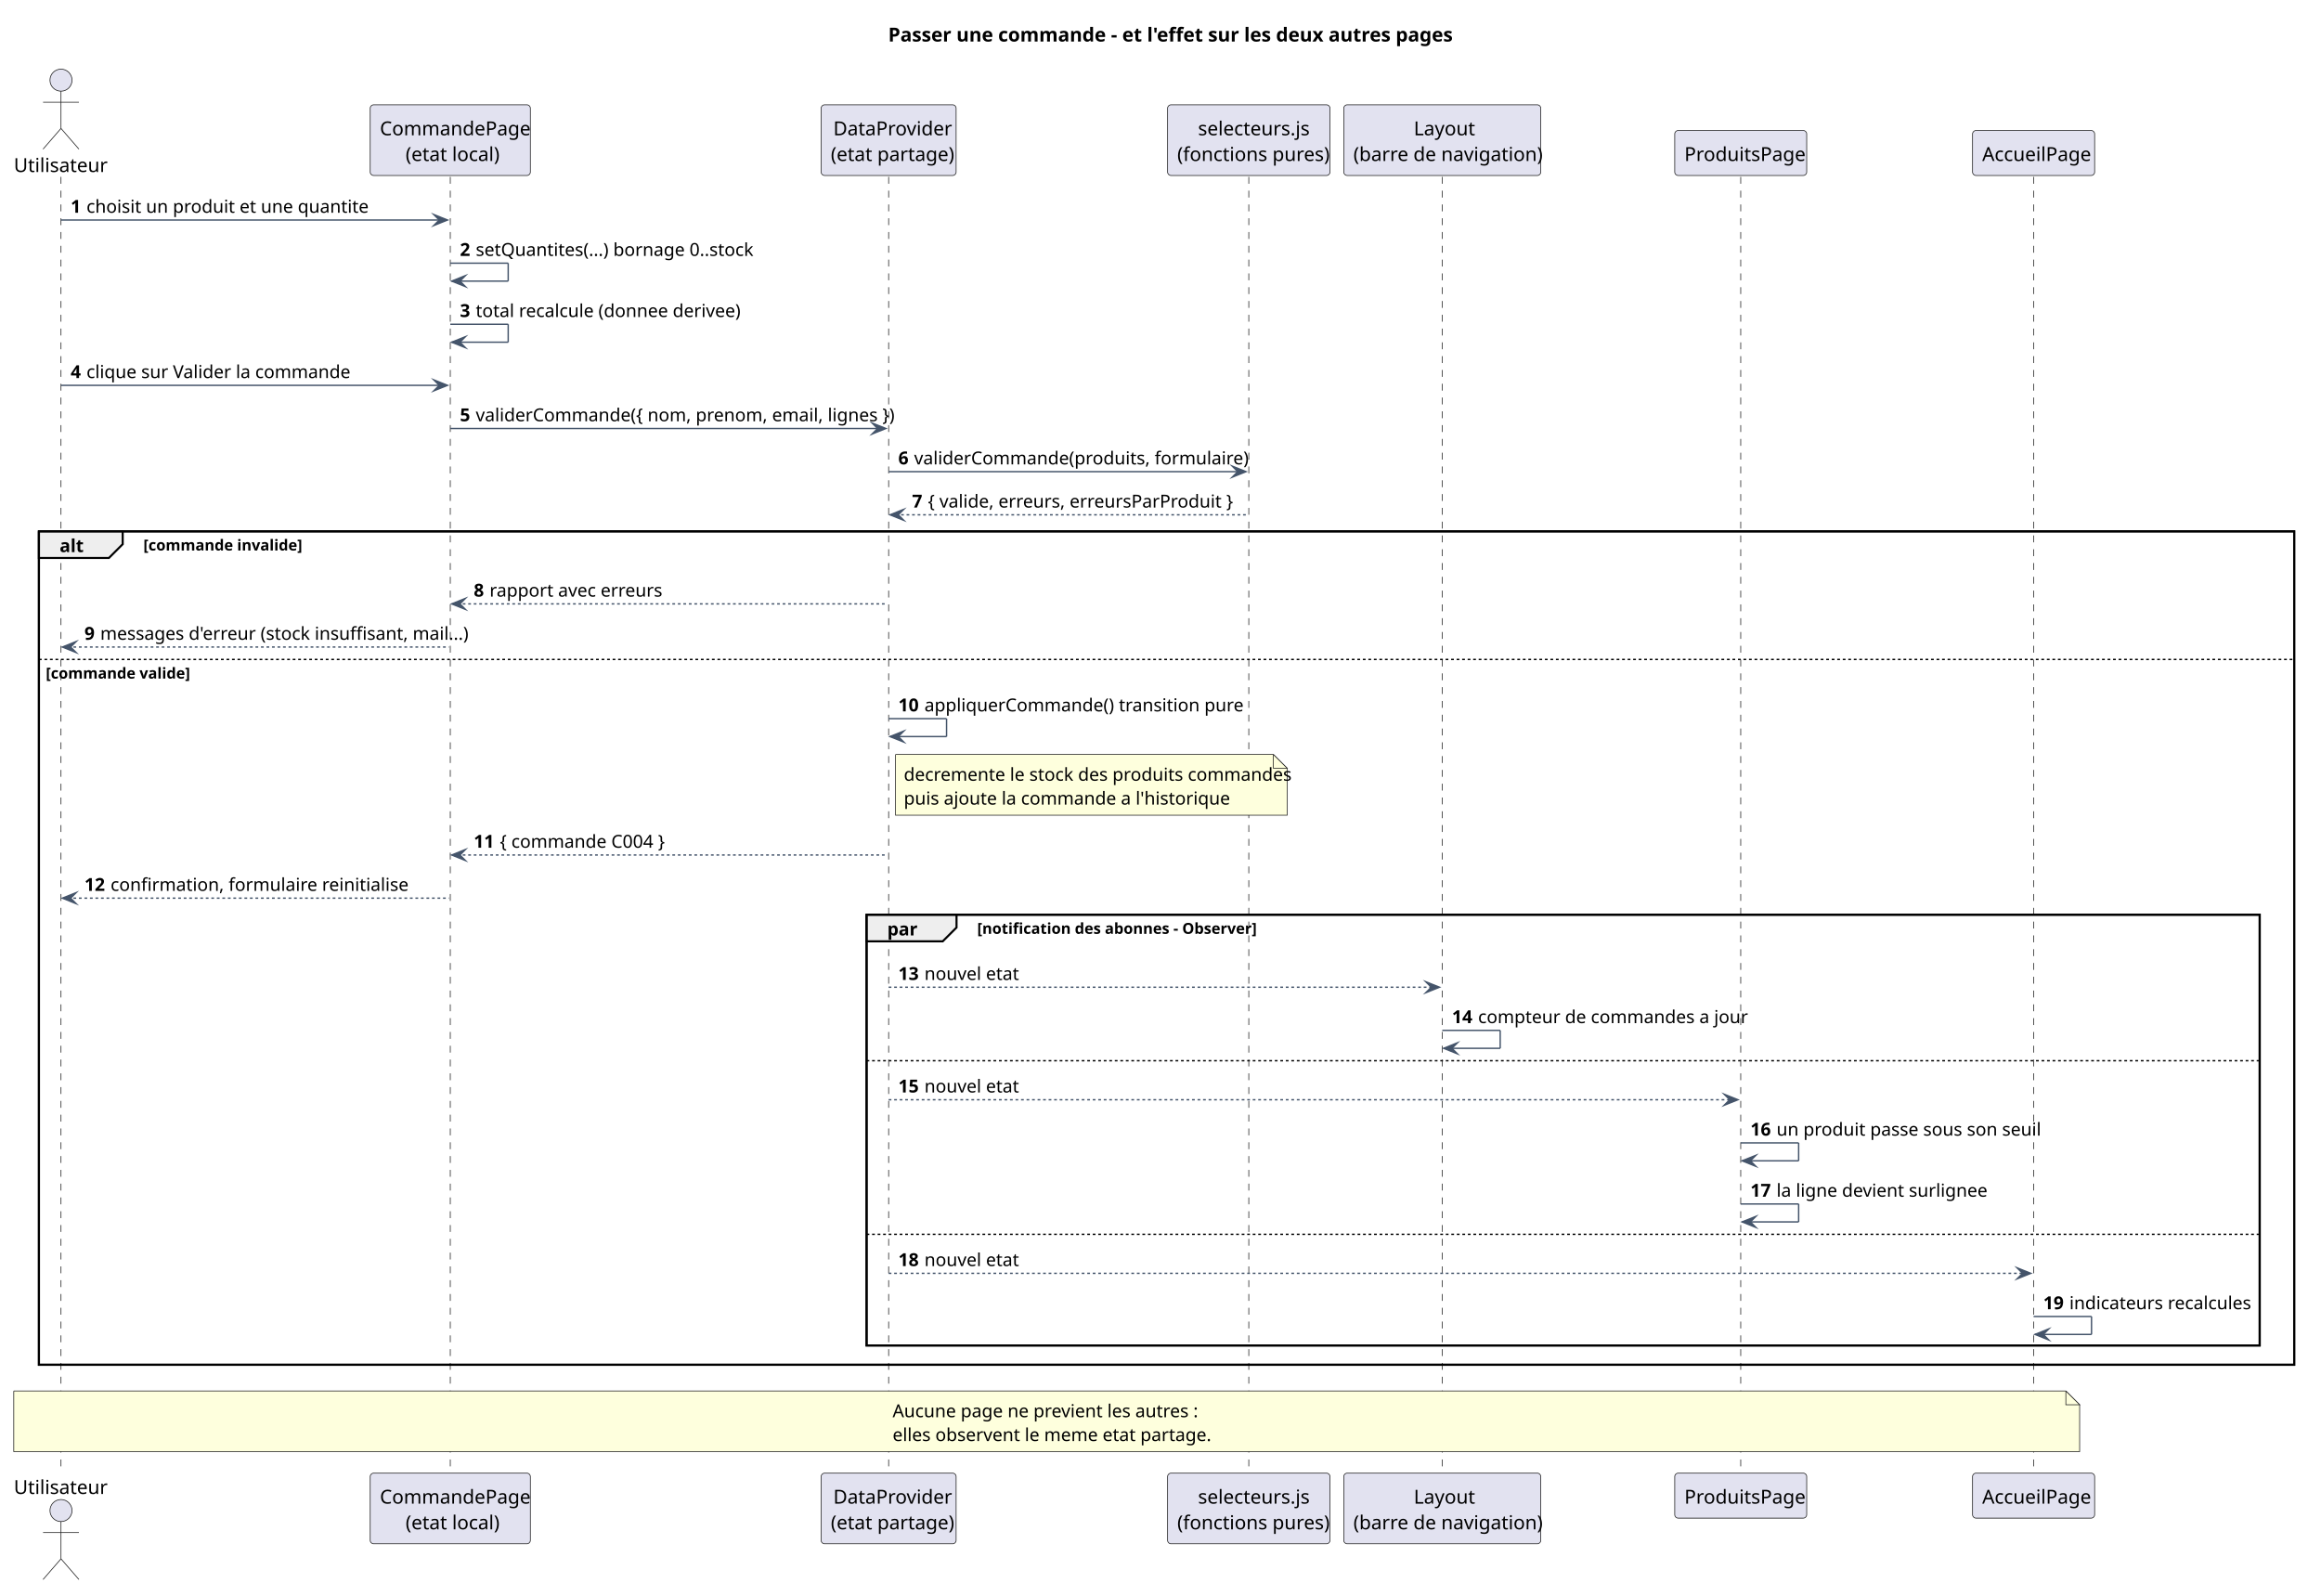
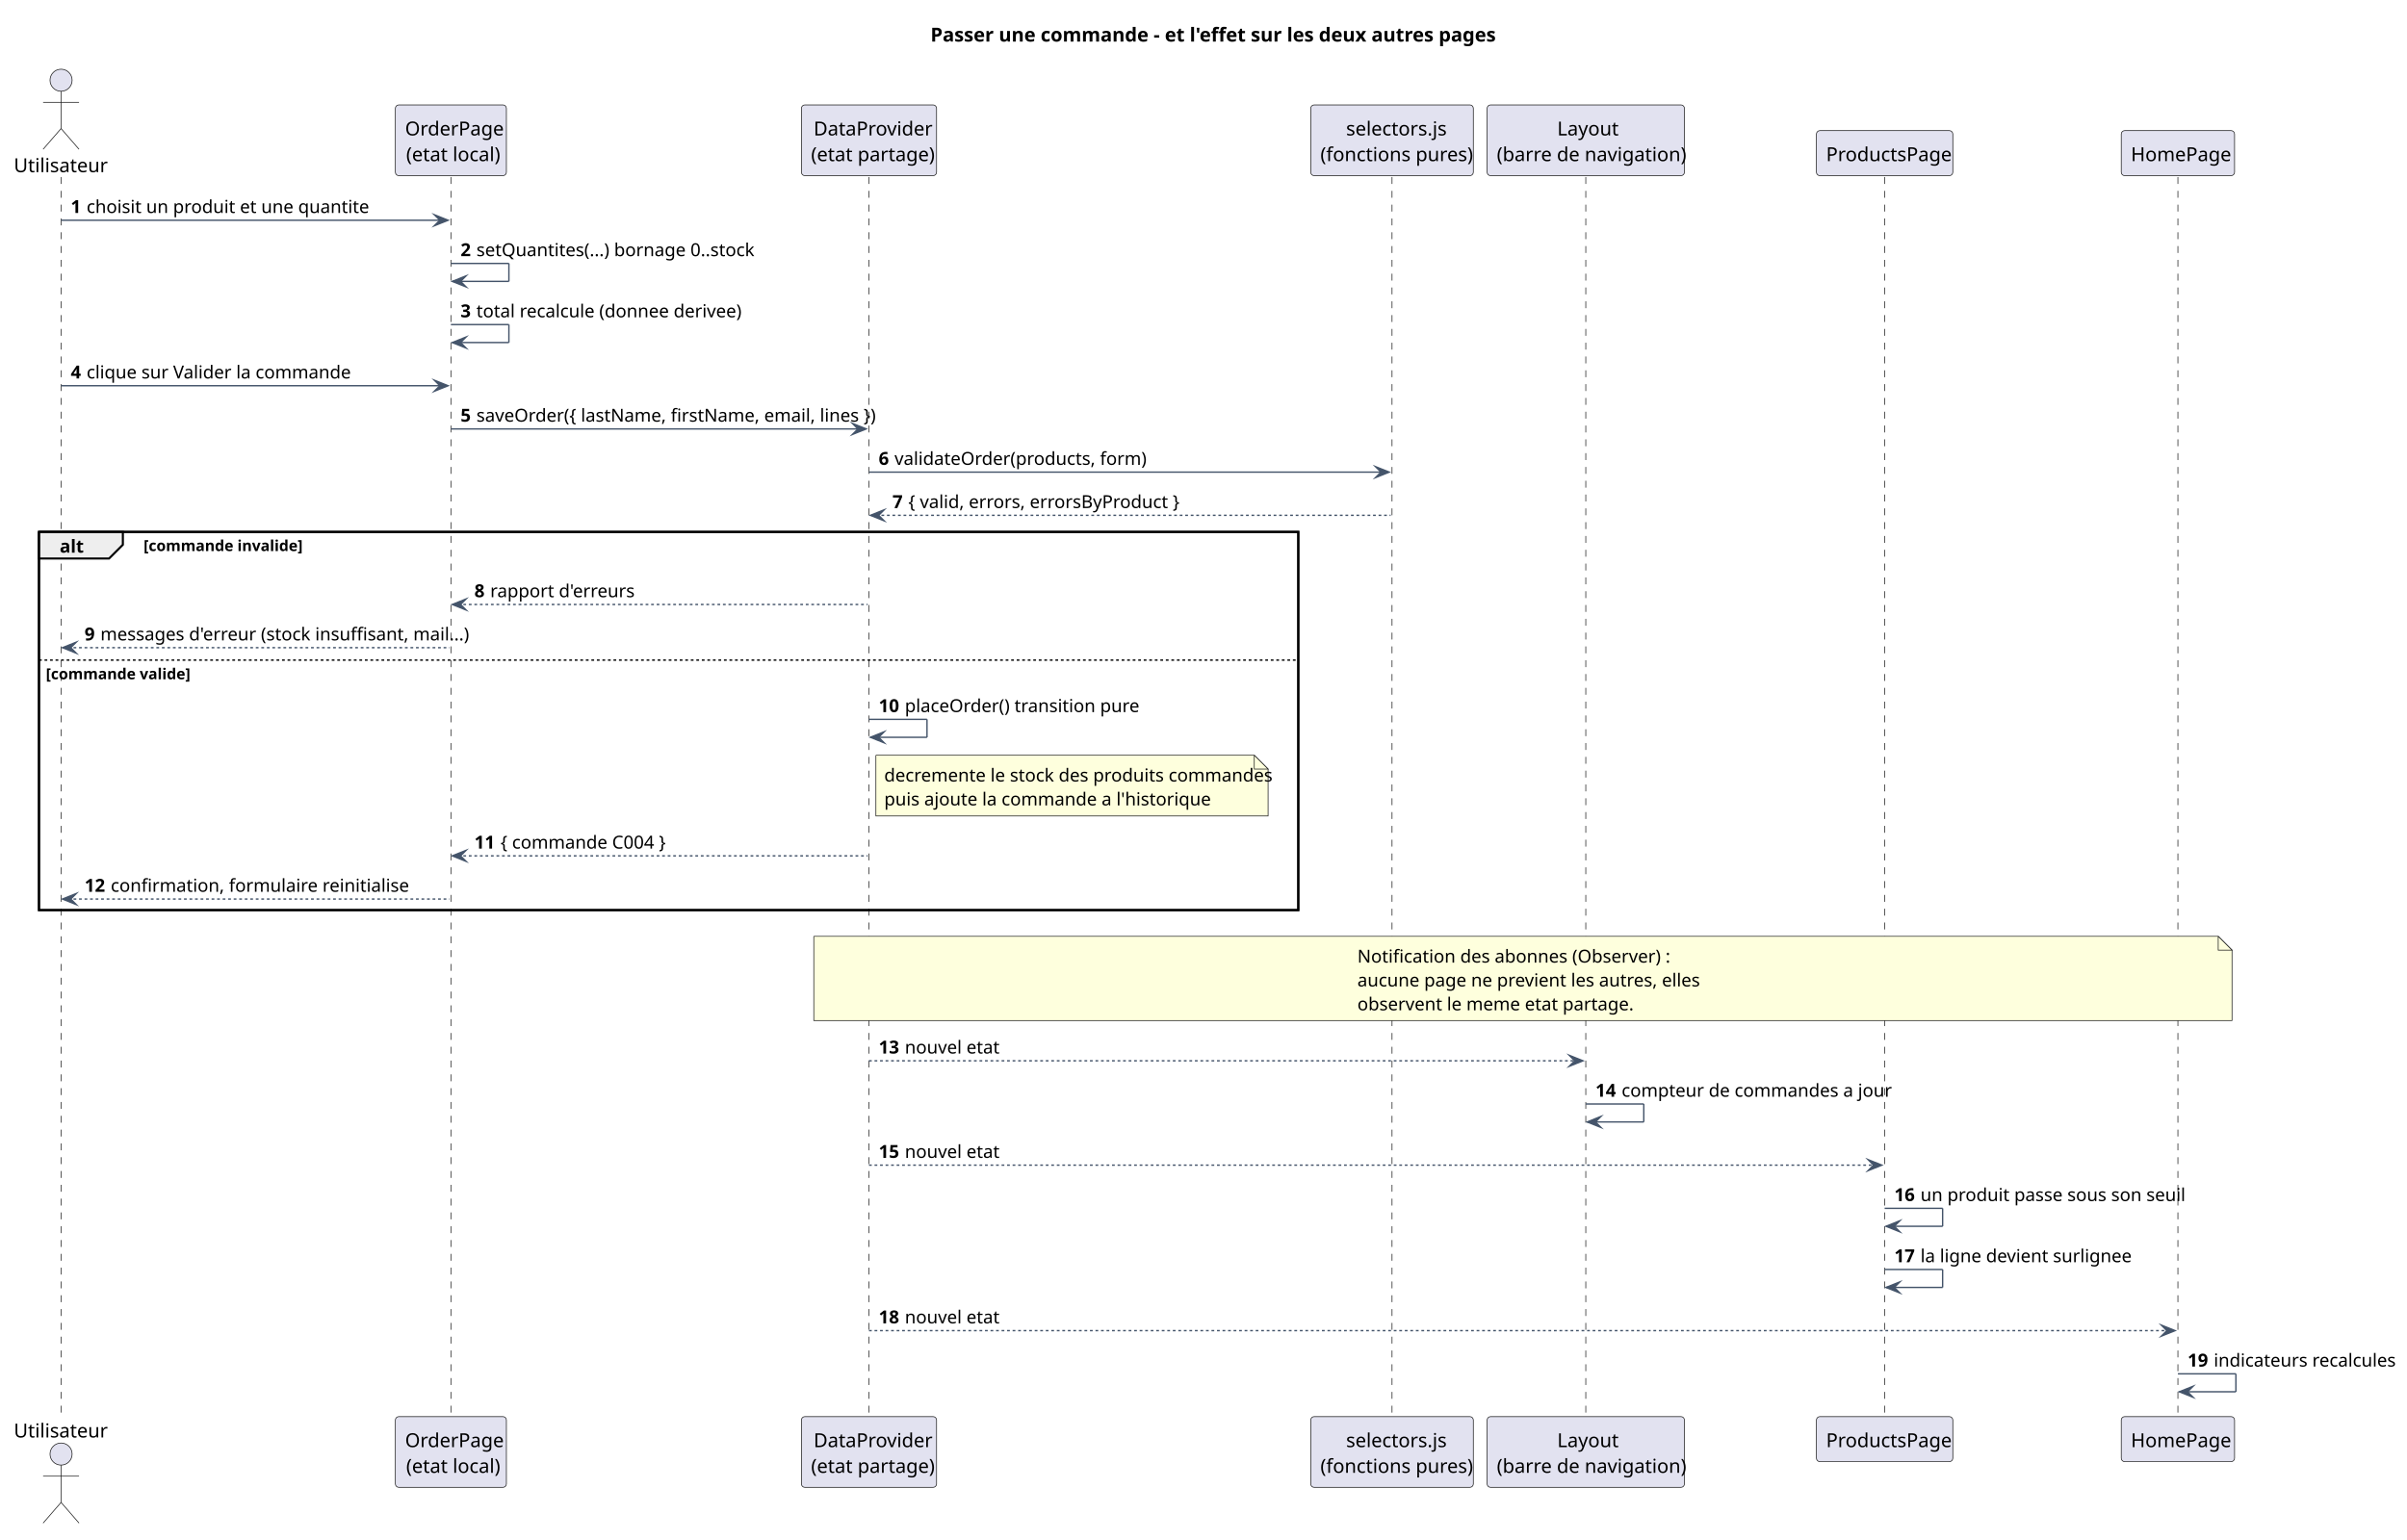
- <svg xmlns="http://www.w3.org/2000/svg" version="1.1" data-diagram-type="SEQUENCE" style="width:1683px;height:1157px;background:#FFFFFF;" width="1683px" height="1157px" viewBox="0 0 1683 1157" zoomAndPan="magnify" preserveAspectRatio="none" contentStyleType="text/css">
+ <svg xmlns="http://www.w3.org/2000/svg" version="1.1" data-diagram-type="SEQUENCE" style="width:1743px;height:1115px;background:#FFFFFF;" width="1743px" height="1115px" viewBox="0 0 1743 1115" zoomAndPan="magnify" preserveAspectRatio="none" contentStyleType="text/css">
  <defs />
  <g font-family="sans-serif" lengthAdjust="spacing">
    <g class="title" data-source-line="1">
-       <text x="644.051" y="30.107" fill="#000" font-size="14" textLength="393.449" font-weight="700" font-family="Segoe UI">Passer une commande  -  et l'effet sur les deux autres pages</text>
+       <text x="673.803" y="30.107" fill="#000" font-size="14" textLength="393.449" font-weight="700" font-family="Segoe UI">Passer une commande  -  et l'effet sur les deux autres pages</text>
    </g>
-     <rect x="28.227" y="385.279" width="1635.324" height="604.287" fill="none" style="stroke:#000;stroke-width:1.5;" />
-     <rect x="628.367" y="663.238" width="1010.184" height="312.328" fill="none" style="stroke:#000;stroke-width:1.5;" />
+     <rect x="28.227" y="385.279" width="911.924" height="273.959" fill="none" style="stroke:#000;stroke-width:1.5;" />
    <g>
-       <rect x="40.727" y="128.242" width="8" height="939.906" fill="#000" fill-opacity="0" />
-       <line x1="44.227" y1="128.242" x2="44.227" y2="1068.148" style="stroke:#181818;stroke-width:0.5;stroke-dasharray:5,5;" />
+       <rect x="40.727" y="128.242" width="8" height="897.906" fill="#000" fill-opacity="0" />
+       <line x1="44.227" y1="128.242" x2="44.227" y2="1026.148" style="stroke:#181818;stroke-width:0.5;stroke-dasharray:5,5;" />
    </g>
    <g>
-       <rect x="323.007" y="128.242" width="8" height="939.906" fill="#000" fill-opacity="0" />
-       <line x1="326.507" y1="128.242" x2="326.507" y2="1068.148" style="stroke:#181818;stroke-width:0.5;stroke-dasharray:5,5;" />
+       <rect x="323.007" y="128.242" width="8" height="897.906" fill="#000" fill-opacity="0" />
+       <line x1="326.507" y1="128.242" x2="326.507" y2="1026.148" style="stroke:#181818;stroke-width:0.5;stroke-dasharray:5,5;" />
    </g>
    <g>
-       <rect x="640.867" y="128.242" width="8" height="939.906" fill="#000" fill-opacity="0" />
-       <line x1="644.367" y1="128.242" x2="644.367" y2="1068.148" style="stroke:#181818;stroke-width:0.5;stroke-dasharray:5,5;" />
+       <rect x="625.772" y="128.242" width="8" height="897.906" fill="#000" fill-opacity="0" />
+       <line x1="629.272" y1="128.242" x2="629.272" y2="1026.148" style="stroke:#181818;stroke-width:0.5;stroke-dasharray:5,5;" />
    </g>
    <g>
-       <rect x="902.016" y="128.242" width="8" height="939.906" fill="#000" fill-opacity="0" />
-       <line x1="905.516" y1="128.242" x2="905.516" y2="1068.148" style="stroke:#181818;stroke-width:0.5;stroke-dasharray:5,5;" />
+       <rect x="1004.521" y="128.242" width="8" height="897.906" fill="#000" fill-opacity="0" />
+       <line x1="1008.021" y1="128.242" x2="1008.021" y2="1026.148" style="stroke:#181818;stroke-width:0.5;stroke-dasharray:5,5;" />
    </g>
    <g>
-       <rect x="1042.319" y="128.242" width="8" height="939.906" fill="#000" fill-opacity="0" />
-       <line x1="1045.819" y1="128.242" x2="1045.819" y2="1068.148" style="stroke:#181818;stroke-width:0.5;stroke-dasharray:5,5;" />
+       <rect x="1144.825" y="128.242" width="8" height="897.906" fill="#000" fill-opacity="0" />
+       <line x1="1148.325" y1="128.242" x2="1148.325" y2="1026.148" style="stroke:#181818;stroke-width:0.5;stroke-dasharray:5,5;" />
    </g>
    <g>
-       <rect x="1258.728" y="128.242" width="8" height="939.906" fill="#000" fill-opacity="0" />
-       <line x1="1262.228" y1="128.242" x2="1262.228" y2="1068.148" style="stroke:#181818;stroke-width:0.5;stroke-dasharray:5,5;" />
+       <rect x="1361.233" y="128.242" width="8" height="897.906" fill="#000" fill-opacity="0" />
+       <line x1="1364.733" y1="128.242" x2="1364.733" y2="1026.148" style="stroke:#181818;stroke-width:0.5;stroke-dasharray:5,5;" />
    </g>
    <g>
-       <rect x="1471.1" y="128.242" width="8" height="939.906" fill="#000" fill-opacity="0" />
-       <line x1="1474.6" y1="128.242" x2="1474.6" y2="1068.148" style="stroke:#181818;stroke-width:0.5;stroke-dasharray:5,5;" />
+       <rect x="1573.605" y="128.242" width="8" height="897.906" fill="#000" fill-opacity="0" />
+       <line x1="1577.105" y1="128.242" x2="1577.105" y2="1026.148" style="stroke:#181818;stroke-width:0.5;stroke-dasharray:5,5;" />
    </g>
    <text x="10" y="124.729" fill="#000" font-size="14" textLength="62.453" font-family="Segoe UI">Utilisateur</text>
    <ellipse cx="44.227" cy="58.121" rx="8" ry="8" fill="#E2E2F0" style="stroke:#181818;stroke-width:0.5;" />
    <path d="M44.227,66.121 L44.227,93.121 M31.227,74.121 L57.227,74.121 M44.227,93.121 L31.227,108.121 M44.227,93.121 L57.227,108.121" style="stroke:#181818;stroke-width:0.5;" fill="none" />
-     <rect x="268.443" y="76" width="116.129" height="51.242" fill="#E2E2F0" style="stroke:#181818;stroke-width:0.5;" rx="2.5" ry="2.5" />
-     <text x="275.443" y="98.107" fill="#000" font-size="14" textLength="102.129" font-family="Segoe UI">CommandePage</text>
+     <rect x="286.315" y="76" width="80.384" height="51.242" fill="#E2E2F0" style="stroke:#181818;stroke-width:0.5;" rx="2.5" ry="2.5" />
+     <text x="293.315" y="98.107" fill="#000" font-size="14" textLength="66.384" font-family="Segoe UI">OrderPage</text>
    <text x="294.112" y="116.729" fill="#000" font-size="14" textLength="64.791" font-family="Segoe UI">(etat local)</text>
-     <rect x="595.432" y="76" width="97.87" height="51.242" fill="#E2E2F0" style="stroke:#181818;stroke-width:0.5;" rx="2.5" ry="2.5" />
-     <text x="604.243" y="98.107" fill="#000" font-size="14" textLength="80.247" font-family="Segoe UI">DataProvider</text>
-     <text x="602.432" y="116.729" fill="#000" font-size="14" textLength="83.87" font-family="Segoe UI">(etat partage)</text>
-     <rect x="846.645" y="76" width="117.742" height="51.242" fill="#E2E2F0" style="stroke:#181818;stroke-width:0.5;" rx="2.5" ry="2.5" />
-     <text x="868.715" y="98.107" fill="#000" font-size="14" textLength="73.603" font-family="Segoe UI">selecteurs.js</text>
-     <text x="853.645" y="116.729" fill="#000" font-size="14" textLength="103.742" font-family="Segoe UI">(fonctions pures)</text>
-     <rect x="974.387" y="76" width="142.864" height="51.242" fill="#E2E2F0" style="stroke:#181818;stroke-width:0.5;" rx="2.5" ry="2.5" />
-     <text x="1025.141" y="98.107" fill="#000" font-size="14" textLength="41.357" font-family="Segoe UI">Layout</text>
-     <text x="981.387" y="116.729" fill="#000" font-size="14" textLength="128.864" font-family="Segoe UI">(barre de navigation)</text>
-     <rect x="1214.387" y="94.621" width="95.683" height="32.621" fill="#E2E2F0" style="stroke:#181818;stroke-width:0.5;" rx="2.5" ry="2.5" />
-     <text x="1221.387" y="116.729" fill="#000" font-size="14" textLength="81.683" font-family="Segoe UI">ProduitsPage</text>
-     <rect x="1430.34" y="94.621" width="88.519" height="32.621" fill="#E2E2F0" style="stroke:#181818;stroke-width:0.5;" rx="2.5" ry="2.5" />
-     <text x="1437.34" y="116.729" fill="#000" font-size="14" textLength="74.519" font-family="Segoe UI">AccueilPage</text>
-     <text x="10" y="1083.256" fill="#000" font-size="14" textLength="62.453" font-family="Segoe UI">Utilisateur</text>
-     <ellipse cx="44.227" cy="1095.27" rx="8" ry="8" fill="#E2E2F0" style="stroke:#181818;stroke-width:0.5;" />
-     <path d="M44.227,1103.27 L44.227,1130.27 M31.227,1111.27 L57.227,1111.27 M44.227,1130.27 L31.227,1145.27 M44.227,1130.27 L57.227,1145.27" style="stroke:#181818;stroke-width:0.5;" fill="none" />
-     <rect x="268.443" y="1068.148" width="116.129" height="51.242" fill="#E2E2F0" style="stroke:#181818;stroke-width:0.5;" rx="2.5" ry="2.5" />
-     <text x="275.443" y="1090.256" fill="#000" font-size="14" textLength="102.129" font-family="Segoe UI">CommandePage</text>
-     <text x="294.112" y="1108.877" fill="#000" font-size="14" textLength="64.791" font-family="Segoe UI">(etat local)</text>
-     <rect x="595.432" y="1068.148" width="97.87" height="51.242" fill="#E2E2F0" style="stroke:#181818;stroke-width:0.5;" rx="2.5" ry="2.5" />
-     <text x="604.243" y="1090.256" fill="#000" font-size="14" textLength="80.247" font-family="Segoe UI">DataProvider</text>
-     <text x="602.432" y="1108.877" fill="#000" font-size="14" textLength="83.87" font-family="Segoe UI">(etat partage)</text>
-     <rect x="846.645" y="1068.148" width="117.742" height="51.242" fill="#E2E2F0" style="stroke:#181818;stroke-width:0.5;" rx="2.5" ry="2.5" />
-     <text x="868.715" y="1090.256" fill="#000" font-size="14" textLength="73.603" font-family="Segoe UI">selecteurs.js</text>
-     <text x="853.645" y="1108.877" fill="#000" font-size="14" textLength="103.742" font-family="Segoe UI">(fonctions pures)</text>
-     <rect x="974.387" y="1068.148" width="142.864" height="51.242" fill="#E2E2F0" style="stroke:#181818;stroke-width:0.5;" rx="2.5" ry="2.5" />
-     <text x="1025.141" y="1090.256" fill="#000" font-size="14" textLength="41.357" font-family="Segoe UI">Layout</text>
-     <text x="981.387" y="1108.877" fill="#000" font-size="14" textLength="128.864" font-family="Segoe UI">(barre de navigation)</text>
-     <rect x="1214.387" y="1068.148" width="95.683" height="32.621" fill="#E2E2F0" style="stroke:#181818;stroke-width:0.5;" rx="2.5" ry="2.5" />
-     <text x="1221.387" y="1090.256" fill="#000" font-size="14" textLength="81.683" font-family="Segoe UI">ProduitsPage</text>
-     <rect x="1430.34" y="1068.148" width="88.519" height="32.621" fill="#E2E2F0" style="stroke:#181818;stroke-width:0.5;" rx="2.5" ry="2.5" />
-     <text x="1437.34" y="1090.256" fill="#000" font-size="14" textLength="74.519" font-family="Segoe UI">AccueilPage</text>
+     <rect x="580.337" y="76" width="97.87" height="51.242" fill="#E2E2F0" style="stroke:#181818;stroke-width:0.5;" rx="2.5" ry="2.5" />
+     <text x="589.148" y="98.107" fill="#000" font-size="14" textLength="80.247" font-family="Segoe UI">DataProvider</text>
+     <text x="587.337" y="116.729" fill="#000" font-size="14" textLength="83.87" font-family="Segoe UI">(etat partage)</text>
+     <rect x="949.15" y="76" width="117.742" height="51.242" fill="#E2E2F0" style="stroke:#181818;stroke-width:0.5;" rx="2.5" ry="2.5" />
+     <text x="974.741" y="98.107" fill="#000" font-size="14" textLength="66.562" font-family="Segoe UI">selectors.js</text>
+     <text x="956.15" y="116.729" fill="#000" font-size="14" textLength="103.742" font-family="Segoe UI">(fonctions pures)</text>
+     <rect x="1076.893" y="76" width="142.864" height="51.242" fill="#E2E2F0" style="stroke:#181818;stroke-width:0.5;" rx="2.5" ry="2.5" />
+     <text x="1127.646" y="98.107" fill="#000" font-size="14" textLength="41.357" font-family="Segoe UI">Layout</text>
+     <text x="1083.893" y="116.729" fill="#000" font-size="14" textLength="128.864" font-family="Segoe UI">(barre de navigation)</text>
+     <rect x="1315.354" y="94.621" width="98.759" height="32.621" fill="#E2E2F0" style="stroke:#181818;stroke-width:0.5;" rx="2.5" ry="2.5" />
+     <text x="1322.354" y="116.729" fill="#000" font-size="14" textLength="84.759" font-family="Segoe UI">ProductsPage</text>
+     <rect x="1536.079" y="94.621" width="82.052" height="32.621" fill="#E2E2F0" style="stroke:#181818;stroke-width:0.5;" rx="2.5" ry="2.5" />
+     <text x="1543.079" y="116.729" fill="#000" font-size="14" textLength="68.052" font-family="Segoe UI">HomePage</text>
+     <text x="10" y="1041.256" fill="#000" font-size="14" textLength="62.453" font-family="Segoe UI">Utilisateur</text>
+     <ellipse cx="44.227" cy="1053.27" rx="8" ry="8" fill="#E2E2F0" style="stroke:#181818;stroke-width:0.5;" />
+     <path d="M44.227,1061.27 L44.227,1088.27 M31.227,1069.27 L57.227,1069.27 M44.227,1088.27 L31.227,1103.27 M44.227,1088.27 L57.227,1103.27" style="stroke:#181818;stroke-width:0.5;" fill="none" />
+     <rect x="286.315" y="1026.148" width="80.384" height="51.242" fill="#E2E2F0" style="stroke:#181818;stroke-width:0.5;" rx="2.5" ry="2.5" />
+     <text x="293.315" y="1048.256" fill="#000" font-size="14" textLength="66.384" font-family="Segoe UI">OrderPage</text>
+     <text x="294.112" y="1066.877" fill="#000" font-size="14" textLength="64.791" font-family="Segoe UI">(etat local)</text>
+     <rect x="580.337" y="1026.148" width="97.87" height="51.242" fill="#E2E2F0" style="stroke:#181818;stroke-width:0.5;" rx="2.5" ry="2.5" />
+     <text x="589.148" y="1048.256" fill="#000" font-size="14" textLength="80.247" font-family="Segoe UI">DataProvider</text>
+     <text x="587.337" y="1066.877" fill="#000" font-size="14" textLength="83.87" font-family="Segoe UI">(etat partage)</text>
+     <rect x="949.15" y="1026.148" width="117.742" height="51.242" fill="#E2E2F0" style="stroke:#181818;stroke-width:0.5;" rx="2.5" ry="2.5" />
+     <text x="974.741" y="1048.256" fill="#000" font-size="14" textLength="66.562" font-family="Segoe UI">selectors.js</text>
+     <text x="956.15" y="1066.877" fill="#000" font-size="14" textLength="103.742" font-family="Segoe UI">(fonctions pures)</text>
+     <rect x="1076.893" y="1026.148" width="142.864" height="51.242" fill="#E2E2F0" style="stroke:#181818;stroke-width:0.5;" rx="2.5" ry="2.5" />
+     <text x="1127.646" y="1048.256" fill="#000" font-size="14" textLength="41.357" font-family="Segoe UI">Layout</text>
+     <text x="1083.893" y="1066.877" fill="#000" font-size="14" textLength="128.864" font-family="Segoe UI">(barre de navigation)</text>
+     <rect x="1315.354" y="1026.148" width="98.759" height="32.621" fill="#E2E2F0" style="stroke:#181818;stroke-width:0.5;" rx="2.5" ry="2.5" />
+     <text x="1322.354" y="1048.256" fill="#000" font-size="14" textLength="84.759" font-family="Segoe UI">ProductsPage</text>
+     <rect x="1536.079" y="1026.148" width="82.052" height="32.621" fill="#E2E2F0" style="stroke:#181818;stroke-width:0.5;" rx="2.5" ry="2.5" />
+     <text x="1543.079" y="1048.256" fill="#000" font-size="14" textLength="68.052" font-family="Segoe UI">HomePage</text>
    <polygon points="314.507,155.533,324.507,159.533,314.507,163.533,318.507,159.533" fill="#44546A" style="stroke:#44546A;stroke-width:1;stroke-linejoin:miter;stroke-miterlimit:10;" />
    <line x1="44.227" y1="159.533" x2="320.507" y2="159.533" style="stroke:#44546A;stroke-width:1;" />
    <text x="51.227" y="154.271" fill="#000" font-size="13" font-weight="700" font-family="Segoe UI">1</text>
    <text x="62.704" y="154.271" fill="#000" font-size="13" textLength="192.518" font-family="Segoe UI">choisit un produit et une quantite</text>
    <line x1="326.507" y1="190.824" x2="368.507" y2="190.824" style="stroke:#44546A;stroke-width:1;" />
    <line x1="368.507" y1="190.824" x2="368.507" y2="203.824" style="stroke:#44546A;stroke-width:1;" />
    <line x1="327.507" y1="203.824" x2="368.507" y2="203.824" style="stroke:#44546A;stroke-width:1;" />
    <polygon points="337.507,199.824,327.507,203.824,337.507,207.824,333.507,203.824" fill="#44546A" style="stroke:#44546A;stroke-width:1;stroke-linejoin:miter;stroke-miterlimit:10;" />
    <text x="333.507" y="185.562" fill="#000" font-size="13" font-weight="700" font-family="Segoe UI">2</text>
    <text x="344.985" y="185.562" fill="#000" font-size="13" textLength="189.96" font-family="Segoe UI">setQuantites(...)  bornage 0..stock</text>
    <line x1="326.507" y1="235.115" x2="368.507" y2="235.115" style="stroke:#44546A;stroke-width:1;" />
    <line x1="368.507" y1="235.115" x2="368.507" y2="248.115" style="stroke:#44546A;stroke-width:1;" />
    <line x1="327.507" y1="248.115" x2="368.507" y2="248.115" style="stroke:#44546A;stroke-width:1;" />
    <polygon points="337.507,244.115,327.507,248.115,337.507,252.115,333.507,248.115" fill="#44546A" style="stroke:#44546A;stroke-width:1;stroke-linejoin:miter;stroke-miterlimit:10;" />
    <text x="333.507" y="229.853" fill="#000" font-size="13" font-weight="700" font-family="Segoe UI">3</text>
    <text x="344.985" y="229.853" fill="#000" font-size="13" textLength="180.642" font-family="Segoe UI">total recalcule (donnee derivee)</text>
    <polygon points="314.507,275.406,324.507,279.406,314.507,283.406,318.507,279.406" fill="#44546A" style="stroke:#44546A;stroke-width:1;stroke-linejoin:miter;stroke-miterlimit:10;" />
    <line x1="44.227" y1="279.406" x2="320.507" y2="279.406" style="stroke:#44546A;stroke-width:1;" />
    <text x="51.227" y="274.144" fill="#000" font-size="13" font-weight="700" font-family="Segoe UI">4</text>
    <text x="62.704" y="274.144" fill="#000" font-size="13" textLength="179.912" font-family="Segoe UI">clique sur Valider la commande</text>
-     <polygon points="632.367,306.697,642.367,310.697,632.367,314.697,636.367,310.697" fill="#44546A" style="stroke:#44546A;stroke-width:1;stroke-linejoin:miter;stroke-miterlimit:10;" />
-     <line x1="326.507" y1="310.697" x2="638.367" y2="310.697" style="stroke:#44546A;stroke-width:1;" />
+     <polygon points="617.272,306.697,627.272,310.697,617.272,314.697,621.272,310.697" fill="#44546A" style="stroke:#44546A;stroke-width:1;stroke-linejoin:miter;stroke-miterlimit:10;" />
+     <line x1="326.507" y1="310.697" x2="623.272" y2="310.697" style="stroke:#44546A;stroke-width:1;" />
    <text x="333.507" y="305.435" fill="#000" font-size="13" font-weight="700" font-family="Segoe UI">5</text>
-     <text x="344.985" y="305.435" fill="#000" font-size="13" textLength="282.382" font-family="Segoe UI">validerCommande({ nom, prenom, email, lignes })</text>
-     <polygon points="893.516,337.988,903.516,341.988,893.516,345.988,897.516,341.988" fill="#44546A" style="stroke:#44546A;stroke-width:1;stroke-linejoin:miter;stroke-miterlimit:10;" />
-     <line x1="644.367" y1="341.988" x2="899.516" y2="341.988" style="stroke:#44546A;stroke-width:1;" />
-     <text x="651.367" y="336.726" fill="#000" font-size="13" font-weight="700" font-family="Segoe UI">6</text>
-     <text x="662.844" y="336.726" fill="#000" font-size="13" textLength="225.672" font-family="Segoe UI">validerCommande(produits, formulaire)</text>
-     <polygon points="655.367,369.279,645.367,373.279,655.367,377.279,651.367,373.279" fill="#44546A" style="stroke:#44546A;stroke-width:1;stroke-linejoin:miter;stroke-miterlimit:10;" />
-     <line x1="649.367" y1="373.279" x2="904.516" y2="373.279" style="stroke:#44546A;stroke-width:1;stroke-dasharray:2,2;" />
-     <text x="661.367" y="368.017" fill="#000" font-size="13" font-weight="700" font-family="Segoe UI">7</text>
-     <text x="672.844" y="368.017" fill="#000" font-size="13" textLength="201.773" font-family="Segoe UI">{ valide, erreurs, erreursParProduit }</text>
+     <text x="344.985" y="305.435" fill="#000" font-size="13" textLength="267.287" font-family="Segoe UI">saveOrder({ lastName, firstName, email, lines })</text>
+     <polygon points="996.021,337.988,1006.021,341.988,996.021,345.988,1000.021,341.988" fill="#44546A" style="stroke:#44546A;stroke-width:1;stroke-linejoin:miter;stroke-miterlimit:10;" />
+     <line x1="629.272" y1="341.988" x2="1002.021" y2="341.988" style="stroke:#44546A;stroke-width:1;" />
+     <text x="636.272" y="336.726" fill="#000" font-size="13" font-weight="700" font-family="Segoe UI">6</text>
+     <text x="647.75" y="336.726" fill="#000" font-size="13" textLength="170.25" font-family="Segoe UI">validateOrder(products, form)</text>
+     <polygon points="640.272,369.279,630.272,373.279,640.272,377.279,636.272,373.279" fill="#44546A" style="stroke:#44546A;stroke-width:1;stroke-linejoin:miter;stroke-miterlimit:10;" />
+     <line x1="634.272" y1="373.279" x2="1007.021" y2="373.279" style="stroke:#44546A;stroke-width:1;stroke-dasharray:2,2;" />
+     <text x="646.272" y="368.017" fill="#000" font-size="13" font-weight="700" font-family="Segoe UI">7</text>
+     <text x="657.75" y="368.017" fill="#000" font-size="13" textLength="180.083" font-family="Segoe UI">{ valid, errors, errorsByProduct }</text>
    <path d="M28.227,385.279 L88.975,385.279 L88.975,394.57 L78.975,404.57 L28.227,404.57 L28.227,385.279" style="stroke:#000;stroke-width:1.5;" fill="#EEE" />
-     <rect x="28.227" y="385.279" width="1635.324" height="604.287" fill="none" style="stroke:#000;stroke-width:1.5;" />
+     <rect x="28.227" y="385.279" width="911.924" height="273.959" fill="none" style="stroke:#000;stroke-width:1.5;" />
    <text x="43.227" y="400.308" fill="#000" font-size="13" textLength="15.749" font-weight="700" font-family="Segoe UI">alt</text>
    <text x="103.975" y="399.149" fill="#000" font-size="11" textLength="109.323" font-weight="700" font-family="Segoe UI">[commande invalide]</text>
    <polygon points="337.507,433.861,327.507,437.861,337.507,441.861,333.507,437.861" fill="#44546A" style="stroke:#44546A;stroke-width:1;stroke-linejoin:miter;stroke-miterlimit:10;" />
-     <line x1="331.507" y1="437.861" x2="643.367" y2="437.861" style="stroke:#44546A;stroke-width:1;stroke-dasharray:2,2;" />
+     <line x1="331.507" y1="437.861" x2="628.272" y2="437.861" style="stroke:#44546A;stroke-width:1;stroke-dasharray:2,2;" />
    <text x="343.507" y="432.599" fill="#000" font-size="13" font-weight="700" font-family="Segoe UI">8</text>
-     <text x="354.985" y="432.599" fill="#000" font-size="13" textLength="115.756" font-family="Segoe UI">rapport avec erreurs</text>
+     <text x="354.985" y="432.599" fill="#000" font-size="13" textLength="97.195" font-family="Segoe UI">rapport d'erreurs</text>
    <polygon points="55.227,465.152,45.227,469.152,55.227,473.152,51.227,469.152" fill="#44546A" style="stroke:#44546A;stroke-width:1;stroke-linejoin:miter;stroke-miterlimit:10;" />
    <line x1="49.227" y1="469.152" x2="325.507" y2="469.152" style="stroke:#44546A;stroke-width:1;stroke-dasharray:2,2;" />
    <text x="61.227" y="463.89" fill="#000" font-size="13" font-weight="700" font-family="Segoe UI">9</text>
    <text x="72.704" y="463.89" fill="#000" font-size="13" textLength="246.803" font-family="Segoe UI">messages d'erreur (stock insuffisant, mail...)</text>
-     <line x1="28.227" y1="478.152" x2="1663.55" y2="478.152" style="stroke:#000;stroke-width:1;stroke-dasharray:2,2;" />
+     <line x1="28.227" y1="478.152" x2="940.15" y2="478.152" style="stroke:#000;stroke-width:1;stroke-dasharray:2,2;" />
    <text x="33.227" y="492.022" fill="#000" font-size="11" textLength="99.542" font-weight="700" font-family="Segoe UI">[commande valide]</text>
-     <line x1="644.367" y1="521.074" x2="686.367" y2="521.074" style="stroke:#44546A;stroke-width:1;" />
-     <line x1="686.367" y1="521.074" x2="686.367" y2="534.074" style="stroke:#44546A;stroke-width:1;" />
-     <line x1="645.367" y1="534.074" x2="686.367" y2="534.074" style="stroke:#44546A;stroke-width:1;" />
-     <polygon points="655.367,530.074,645.367,534.074,655.367,538.074,651.367,534.074" fill="#44546A" style="stroke:#44546A;stroke-width:1;stroke-linejoin:miter;stroke-miterlimit:10;" />
-     <text x="651.367" y="515.812" fill="#000" font-size="13" textLength="14.955" font-weight="700" font-family="Segoe UI">10</text>
-     <text x="670.322" y="515.812" fill="#000" font-size="13" textLength="219.946" font-family="Segoe UI">appliquerCommande()  transition pure</text>
-     <path d="M649.367,547.074 L649.367,591.074 L933.367,591.074 L933.367,557.074 L923.367,547.074 L649.367,547.074" style="stroke:#181818;stroke-width:0.5;" fill="#FEFFDD" />
-     <path d="M923.367,547.074 L923.367,557.074 L933.367,557.074 L923.367,547.074" style="stroke:#181818;stroke-width:0.5;" fill="#FEFFDD" />
-     <text x="655.367" y="566.103" fill="#000" font-size="13" textLength="263.878" font-family="Segoe UI">decremente le stock des produits commandes</text>
-     <text x="655.367" y="583.394" fill="#000" font-size="13" textLength="221.889" font-family="Segoe UI">puis ajoute la commande a l'historique</text>
+     <line x1="629.272" y1="521.074" x2="671.272" y2="521.074" style="stroke:#44546A;stroke-width:1;" />
+     <line x1="671.272" y1="521.074" x2="671.272" y2="534.074" style="stroke:#44546A;stroke-width:1;" />
+     <line x1="630.272" y1="534.074" x2="671.272" y2="534.074" style="stroke:#44546A;stroke-width:1;" />
+     <polygon points="640.272,530.074,630.272,534.074,640.272,538.074,636.272,534.074" fill="#44546A" style="stroke:#44546A;stroke-width:1;stroke-linejoin:miter;stroke-miterlimit:10;" />
+     <text x="636.272" y="515.812" fill="#000" font-size="13" textLength="14.955" font-weight="700" font-family="Segoe UI">10</text>
+     <text x="655.227" y="515.812" fill="#000" font-size="13" textLength="162.437" font-family="Segoe UI">placeOrder()  transition pure</text>
+     <path d="M634.272,547.074 L634.272,591.074 L918.272,591.074 L918.272,557.074 L908.272,547.074 L634.272,547.074" style="stroke:#181818;stroke-width:0.5;" fill="#FEFFDD" />
+     <path d="M908.272,547.074 L908.272,557.074 L918.272,557.074 L908.272,547.074" style="stroke:#181818;stroke-width:0.5;" fill="#FEFFDD" />
+     <text x="640.272" y="566.103" fill="#000" font-size="13" textLength="263.878" font-family="Segoe UI">decremente le stock des produits commandes</text>
+     <text x="640.272" y="583.394" fill="#000" font-size="13" textLength="221.889" font-family="Segoe UI">puis ajoute la commande a l'historique</text>
    <polygon points="337.507,615.947,327.507,619.947,337.507,623.947,333.507,619.947" fill="#44546A" style="stroke:#44546A;stroke-width:1;stroke-linejoin:miter;stroke-miterlimit:10;" />
-     <line x1="331.507" y1="619.947" x2="643.367" y2="619.947" style="stroke:#44546A;stroke-width:1;stroke-dasharray:2,2;" />
+     <line x1="331.507" y1="619.947" x2="628.272" y2="619.947" style="stroke:#44546A;stroke-width:1;stroke-dasharray:2,2;" />
    <text x="343.507" y="614.685" fill="#000" font-size="13" textLength="14.955" font-weight="700" font-family="Segoe UI">11</text>
    <text x="362.462" y="614.685" fill="#000" font-size="13" textLength="112.042" font-family="Segoe UI">{ commande C004 }</text>
    <polygon points="55.227,647.238,45.227,651.238,55.227,655.238,51.227,651.238" fill="#44546A" style="stroke:#44546A;stroke-width:1;stroke-linejoin:miter;stroke-miterlimit:10;" />
    <line x1="49.227" y1="651.238" x2="325.507" y2="651.238" style="stroke:#44546A;stroke-width:1;stroke-dasharray:2,2;" />
    <text x="61.227" y="645.976" fill="#000" font-size="13" textLength="14.955" font-weight="700" font-family="Segoe UI">12</text>
    <text x="80.182" y="645.976" fill="#000" font-size="13" textLength="199.735" font-family="Segoe UI">confirmation, formulaire reinitialise</text>
-     <path d="M628.367,663.238 L693.597,663.238 L693.597,672.529 L683.597,682.529 L628.367,682.529 L628.367,663.238" style="stroke:#000;stroke-width:1.5;" fill="#EEE" />
-     <rect x="628.367" y="663.238" width="1010.184" height="312.328" fill="none" style="stroke:#000;stroke-width:1.5;" />
-     <text x="643.367" y="678.267" fill="#000" font-size="13" textLength="20.23" font-weight="700" font-family="Segoe UI">par</text>
-     <text x="708.597" y="677.108" fill="#000" font-size="11" textLength="192.607" font-weight="700" font-family="Segoe UI">[notification des abonnes - Observer]</text>
-     <polygon points="1033.819,711.82,1043.819,715.82,1033.819,719.82,1037.819,715.82" fill="#44546A" style="stroke:#44546A;stroke-width:1;stroke-linejoin:miter;stroke-miterlimit:10;" />
-     <line x1="644.367" y1="715.82" x2="1039.819" y2="715.82" style="stroke:#44546A;stroke-width:1;stroke-dasharray:2,2;" />
-     <text x="651.367" y="710.558" fill="#000" font-size="13" textLength="14.955" font-weight="700" font-family="Segoe UI">13</text>
-     <text x="670.322" y="710.558" fill="#000" font-size="13" textLength="64.289" font-family="Segoe UI">nouvel etat</text>
-     <line x1="1045.819" y1="747.111" x2="1087.819" y2="747.111" style="stroke:#44546A;stroke-width:1;" />
-     <line x1="1087.819" y1="747.111" x2="1087.819" y2="760.111" style="stroke:#44546A;stroke-width:1;" />
-     <line x1="1046.819" y1="760.111" x2="1087.819" y2="760.111" style="stroke:#44546A;stroke-width:1;" />
-     <polygon points="1056.819,756.111,1046.819,760.111,1056.819,764.111,1052.819,760.111" fill="#44546A" style="stroke:#44546A;stroke-width:1;stroke-linejoin:miter;stroke-miterlimit:10;" />
-     <text x="1052.819" y="741.849" fill="#000" font-size="13" textLength="14.955" font-weight="700" font-family="Segoe UI">14</text>
-     <text x="1071.774" y="741.849" fill="#000" font-size="13" textLength="183.454" font-family="Segoe UI">compteur de commandes a jour</text>
-     <line x1="628.367" y1="769.111" x2="1638.55" y2="769.111" style="stroke:#000;stroke-width:1;stroke-dasharray:2,2;" />
-     <polygon points="1250.228,793.402,1260.228,797.402,1250.228,801.402,1254.228,797.402" fill="#44546A" style="stroke:#44546A;stroke-width:1;stroke-linejoin:miter;stroke-miterlimit:10;" />
-     <line x1="644.367" y1="797.402" x2="1256.228" y2="797.402" style="stroke:#44546A;stroke-width:1;stroke-dasharray:2,2;" />
-     <text x="651.367" y="792.14" fill="#000" font-size="13" textLength="14.955" font-weight="700" font-family="Segoe UI">15</text>
-     <text x="670.322" y="792.14" fill="#000" font-size="13" textLength="64.289" font-family="Segoe UI">nouvel etat</text>
-     <line x1="1262.228" y1="828.693" x2="1304.228" y2="828.693" style="stroke:#44546A;stroke-width:1;" />
-     <line x1="1304.228" y1="828.693" x2="1304.228" y2="841.693" style="stroke:#44546A;stroke-width:1;" />
-     <line x1="1263.228" y1="841.693" x2="1304.228" y2="841.693" style="stroke:#44546A;stroke-width:1;" />
-     <polygon points="1273.228,837.693,1263.228,841.693,1273.228,845.693,1269.228,841.693" fill="#44546A" style="stroke:#44546A;stroke-width:1;stroke-linejoin:miter;stroke-miterlimit:10;" />
-     <text x="1269.228" y="823.431" fill="#000" font-size="13" textLength="14.955" font-weight="700" font-family="Segoe UI">16</text>
-     <text x="1288.183" y="823.431" fill="#000" font-size="13" textLength="179.417" font-family="Segoe UI">un produit passe sous son seuil</text>
-     <line x1="1262.228" y1="872.984" x2="1304.228" y2="872.984" style="stroke:#44546A;stroke-width:1;" />
-     <line x1="1304.228" y1="872.984" x2="1304.228" y2="885.984" style="stroke:#44546A;stroke-width:1;" />
-     <line x1="1263.228" y1="885.984" x2="1304.228" y2="885.984" style="stroke:#44546A;stroke-width:1;" />
-     <polygon points="1273.228,881.984,1263.228,885.984,1273.228,889.984,1269.228,885.984" fill="#44546A" style="stroke:#44546A;stroke-width:1;stroke-linejoin:miter;stroke-miterlimit:10;" />
-     <text x="1269.228" y="867.722" fill="#000" font-size="13" textLength="14.955" font-weight="700" font-family="Segoe UI">17</text>
-     <text x="1288.183" y="867.722" fill="#000" font-size="13" textLength="143.241" font-family="Segoe UI">la ligne devient surlignee</text>
-     <line x1="628.367" y1="894.984" x2="1638.55" y2="894.984" style="stroke:#000;stroke-width:1;stroke-dasharray:2,2;" />
-     <polygon points="1462.6,919.275,1472.6,923.275,1462.6,927.275,1466.6,923.275" fill="#44546A" style="stroke:#44546A;stroke-width:1;stroke-linejoin:miter;stroke-miterlimit:10;" />
-     <line x1="644.367" y1="923.275" x2="1468.6" y2="923.275" style="stroke:#44546A;stroke-width:1;stroke-dasharray:2,2;" />
-     <text x="651.367" y="918.013" fill="#000" font-size="13" textLength="14.955" font-weight="700" font-family="Segoe UI">18</text>
-     <text x="670.322" y="918.013" fill="#000" font-size="13" textLength="64.289" font-family="Segoe UI">nouvel etat</text>
-     <line x1="1474.6" y1="954.566" x2="1516.6" y2="954.566" style="stroke:#44546A;stroke-width:1;" />
-     <line x1="1516.6" y1="954.566" x2="1516.6" y2="967.566" style="stroke:#44546A;stroke-width:1;" />
-     <line x1="1475.6" y1="967.566" x2="1516.6" y2="967.566" style="stroke:#44546A;stroke-width:1;" />
-     <polygon points="1485.6,963.566,1475.6,967.566,1485.6,971.566,1481.6,967.566" fill="#44546A" style="stroke:#44546A;stroke-width:1;stroke-linejoin:miter;stroke-miterlimit:10;" />
-     <text x="1481.6" y="949.304" fill="#000" font-size="13" textLength="14.955" font-weight="700" font-family="Segoe UI">19</text>
-     <text x="1500.555" y="949.304" fill="#000" font-size="13" textLength="121.996" font-family="Segoe UI">indicateurs recalcules</text>
-     <path d="M9.984,1008.566 L9.984,1052.566 L1507.984,1052.566 L1507.984,1018.566 L1497.984,1008.566 L9.984,1008.566" style="stroke:#181818;stroke-width:0.5;" fill="#FEFFDD" />
-     <path d="M1497.984,1008.566 L1497.984,1018.566 L1507.984,1018.566 L1497.984,1008.566" style="stroke:#181818;stroke-width:0.5;" fill="#FEFFDD" />
-     <text x="647.25" y="1027.595" fill="#000" font-size="13" textLength="207.879" font-family="Segoe UI">Aucune page ne previent les autres :</text>
-     <text x="647.25" y="1044.886" fill="#000" font-size="13" textLength="215.325" font-family="Segoe UI">elles observent le meme etat partage.</text>
+     <path d="M589.292,678.238 L589.292,739.238 L1616.292,739.238 L1616.292,688.238 L1606.292,678.238 L589.292,678.238" style="stroke:#181818;stroke-width:0.5;" fill="#FEFFDD" />
+     <path d="M1606.292,678.238 L1606.292,688.238 L1616.292,688.238 L1606.292,678.238" style="stroke:#181818;stroke-width:0.5;" fill="#FEFFDD" />
+     <text x="982.929" y="697.267" fill="#000" font-size="13" textLength="212.862" font-family="Segoe UI">Notification des abonnes (Observer) :</text>
+     <text x="982.929" y="714.558" fill="#000" font-size="13" textLength="231.518" font-family="Segoe UI">aucune page ne previent les autres, elles</text>
+     <text x="982.929" y="731.849" fill="#000" font-size="13" textLength="186.354" font-family="Segoe UI">observent le meme etat partage.</text>
+     <polygon points="1136.325,764.402,1146.325,768.402,1136.325,772.402,1140.325,768.402" fill="#44546A" style="stroke:#44546A;stroke-width:1;stroke-linejoin:miter;stroke-miterlimit:10;" />
+     <line x1="629.272" y1="768.402" x2="1142.325" y2="768.402" style="stroke:#44546A;stroke-width:1;stroke-dasharray:2,2;" />
+     <text x="636.272" y="763.14" fill="#000" font-size="13" textLength="14.955" font-weight="700" font-family="Segoe UI">13</text>
+     <text x="655.227" y="763.14" fill="#000" font-size="13" textLength="64.289" font-family="Segoe UI">nouvel etat</text>
+     <line x1="1148.325" y1="799.693" x2="1190.325" y2="799.693" style="stroke:#44546A;stroke-width:1;" />
+     <line x1="1190.325" y1="799.693" x2="1190.325" y2="812.693" style="stroke:#44546A;stroke-width:1;" />
+     <line x1="1149.325" y1="812.693" x2="1190.325" y2="812.693" style="stroke:#44546A;stroke-width:1;" />
+     <polygon points="1159.325,808.693,1149.325,812.693,1159.325,816.693,1155.325,812.693" fill="#44546A" style="stroke:#44546A;stroke-width:1;stroke-linejoin:miter;stroke-miterlimit:10;" />
+     <text x="1155.325" y="794.431" fill="#000" font-size="13" textLength="14.955" font-weight="700" font-family="Segoe UI">14</text>
+     <text x="1174.28" y="794.431" fill="#000" font-size="13" textLength="183.454" font-family="Segoe UI">compteur de commandes a jour</text>
+     <polygon points="1352.733,839.984,1362.733,843.984,1352.733,847.984,1356.733,843.984" fill="#44546A" style="stroke:#44546A;stroke-width:1;stroke-linejoin:miter;stroke-miterlimit:10;" />
+     <line x1="629.272" y1="843.984" x2="1358.733" y2="843.984" style="stroke:#44546A;stroke-width:1;stroke-dasharray:2,2;" />
+     <text x="636.272" y="838.722" fill="#000" font-size="13" textLength="14.955" font-weight="700" font-family="Segoe UI">15</text>
+     <text x="655.227" y="838.722" fill="#000" font-size="13" textLength="64.289" font-family="Segoe UI">nouvel etat</text>
+     <line x1="1364.733" y1="875.275" x2="1406.733" y2="875.275" style="stroke:#44546A;stroke-width:1;" />
+     <line x1="1406.733" y1="875.275" x2="1406.733" y2="888.275" style="stroke:#44546A;stroke-width:1;" />
+     <line x1="1365.733" y1="888.275" x2="1406.733" y2="888.275" style="stroke:#44546A;stroke-width:1;" />
+     <polygon points="1375.733,884.275,1365.733,888.275,1375.733,892.275,1371.733,888.275" fill="#44546A" style="stroke:#44546A;stroke-width:1;stroke-linejoin:miter;stroke-miterlimit:10;" />
+     <text x="1371.733" y="870.013" fill="#000" font-size="13" textLength="14.955" font-weight="700" font-family="Segoe UI">16</text>
+     <text x="1390.688" y="870.013" fill="#000" font-size="13" textLength="179.417" font-family="Segoe UI">un produit passe sous son seuil</text>
+     <line x1="1364.733" y1="919.566" x2="1406.733" y2="919.566" style="stroke:#44546A;stroke-width:1;" />
+     <line x1="1406.733" y1="919.566" x2="1406.733" y2="932.566" style="stroke:#44546A;stroke-width:1;" />
+     <line x1="1365.733" y1="932.566" x2="1406.733" y2="932.566" style="stroke:#44546A;stroke-width:1;" />
+     <polygon points="1375.733,928.566,1365.733,932.566,1375.733,936.566,1371.733,932.566" fill="#44546A" style="stroke:#44546A;stroke-width:1;stroke-linejoin:miter;stroke-miterlimit:10;" />
+     <text x="1371.733" y="914.304" fill="#000" font-size="13" textLength="14.955" font-weight="700" font-family="Segoe UI">17</text>
+     <text x="1390.688" y="914.304" fill="#000" font-size="13" textLength="143.241" font-family="Segoe UI">la ligne devient surlignee</text>
+     <polygon points="1565.105,959.857,1575.105,963.857,1565.105,967.857,1569.105,963.857" fill="#44546A" style="stroke:#44546A;stroke-width:1;stroke-linejoin:miter;stroke-miterlimit:10;" />
+     <line x1="629.272" y1="963.857" x2="1571.105" y2="963.857" style="stroke:#44546A;stroke-width:1;stroke-dasharray:2,2;" />
+     <text x="636.272" y="958.595" fill="#000" font-size="13" textLength="14.955" font-weight="700" font-family="Segoe UI">18</text>
+     <text x="655.227" y="958.595" fill="#000" font-size="13" textLength="64.289" font-family="Segoe UI">nouvel etat</text>
+     <line x1="1577.105" y1="995.148" x2="1619.105" y2="995.148" style="stroke:#44546A;stroke-width:1;" />
+     <line x1="1619.105" y1="995.148" x2="1619.105" y2="1008.148" style="stroke:#44546A;stroke-width:1;" />
+     <line x1="1578.105" y1="1008.148" x2="1619.105" y2="1008.148" style="stroke:#44546A;stroke-width:1;" />
+     <polygon points="1588.105,1004.148,1578.105,1008.148,1588.105,1012.148,1584.105,1008.148" fill="#44546A" style="stroke:#44546A;stroke-width:1;stroke-linejoin:miter;stroke-miterlimit:10;" />
+     <text x="1584.105" y="989.886" fill="#000" font-size="13" textLength="14.955" font-weight="700" font-family="Segoe UI">19</text>
+     <text x="1603.06" y="989.886" fill="#000" font-size="13" textLength="121.996" font-family="Segoe UI">indicateurs recalcules</text>
  </g>
</svg>
